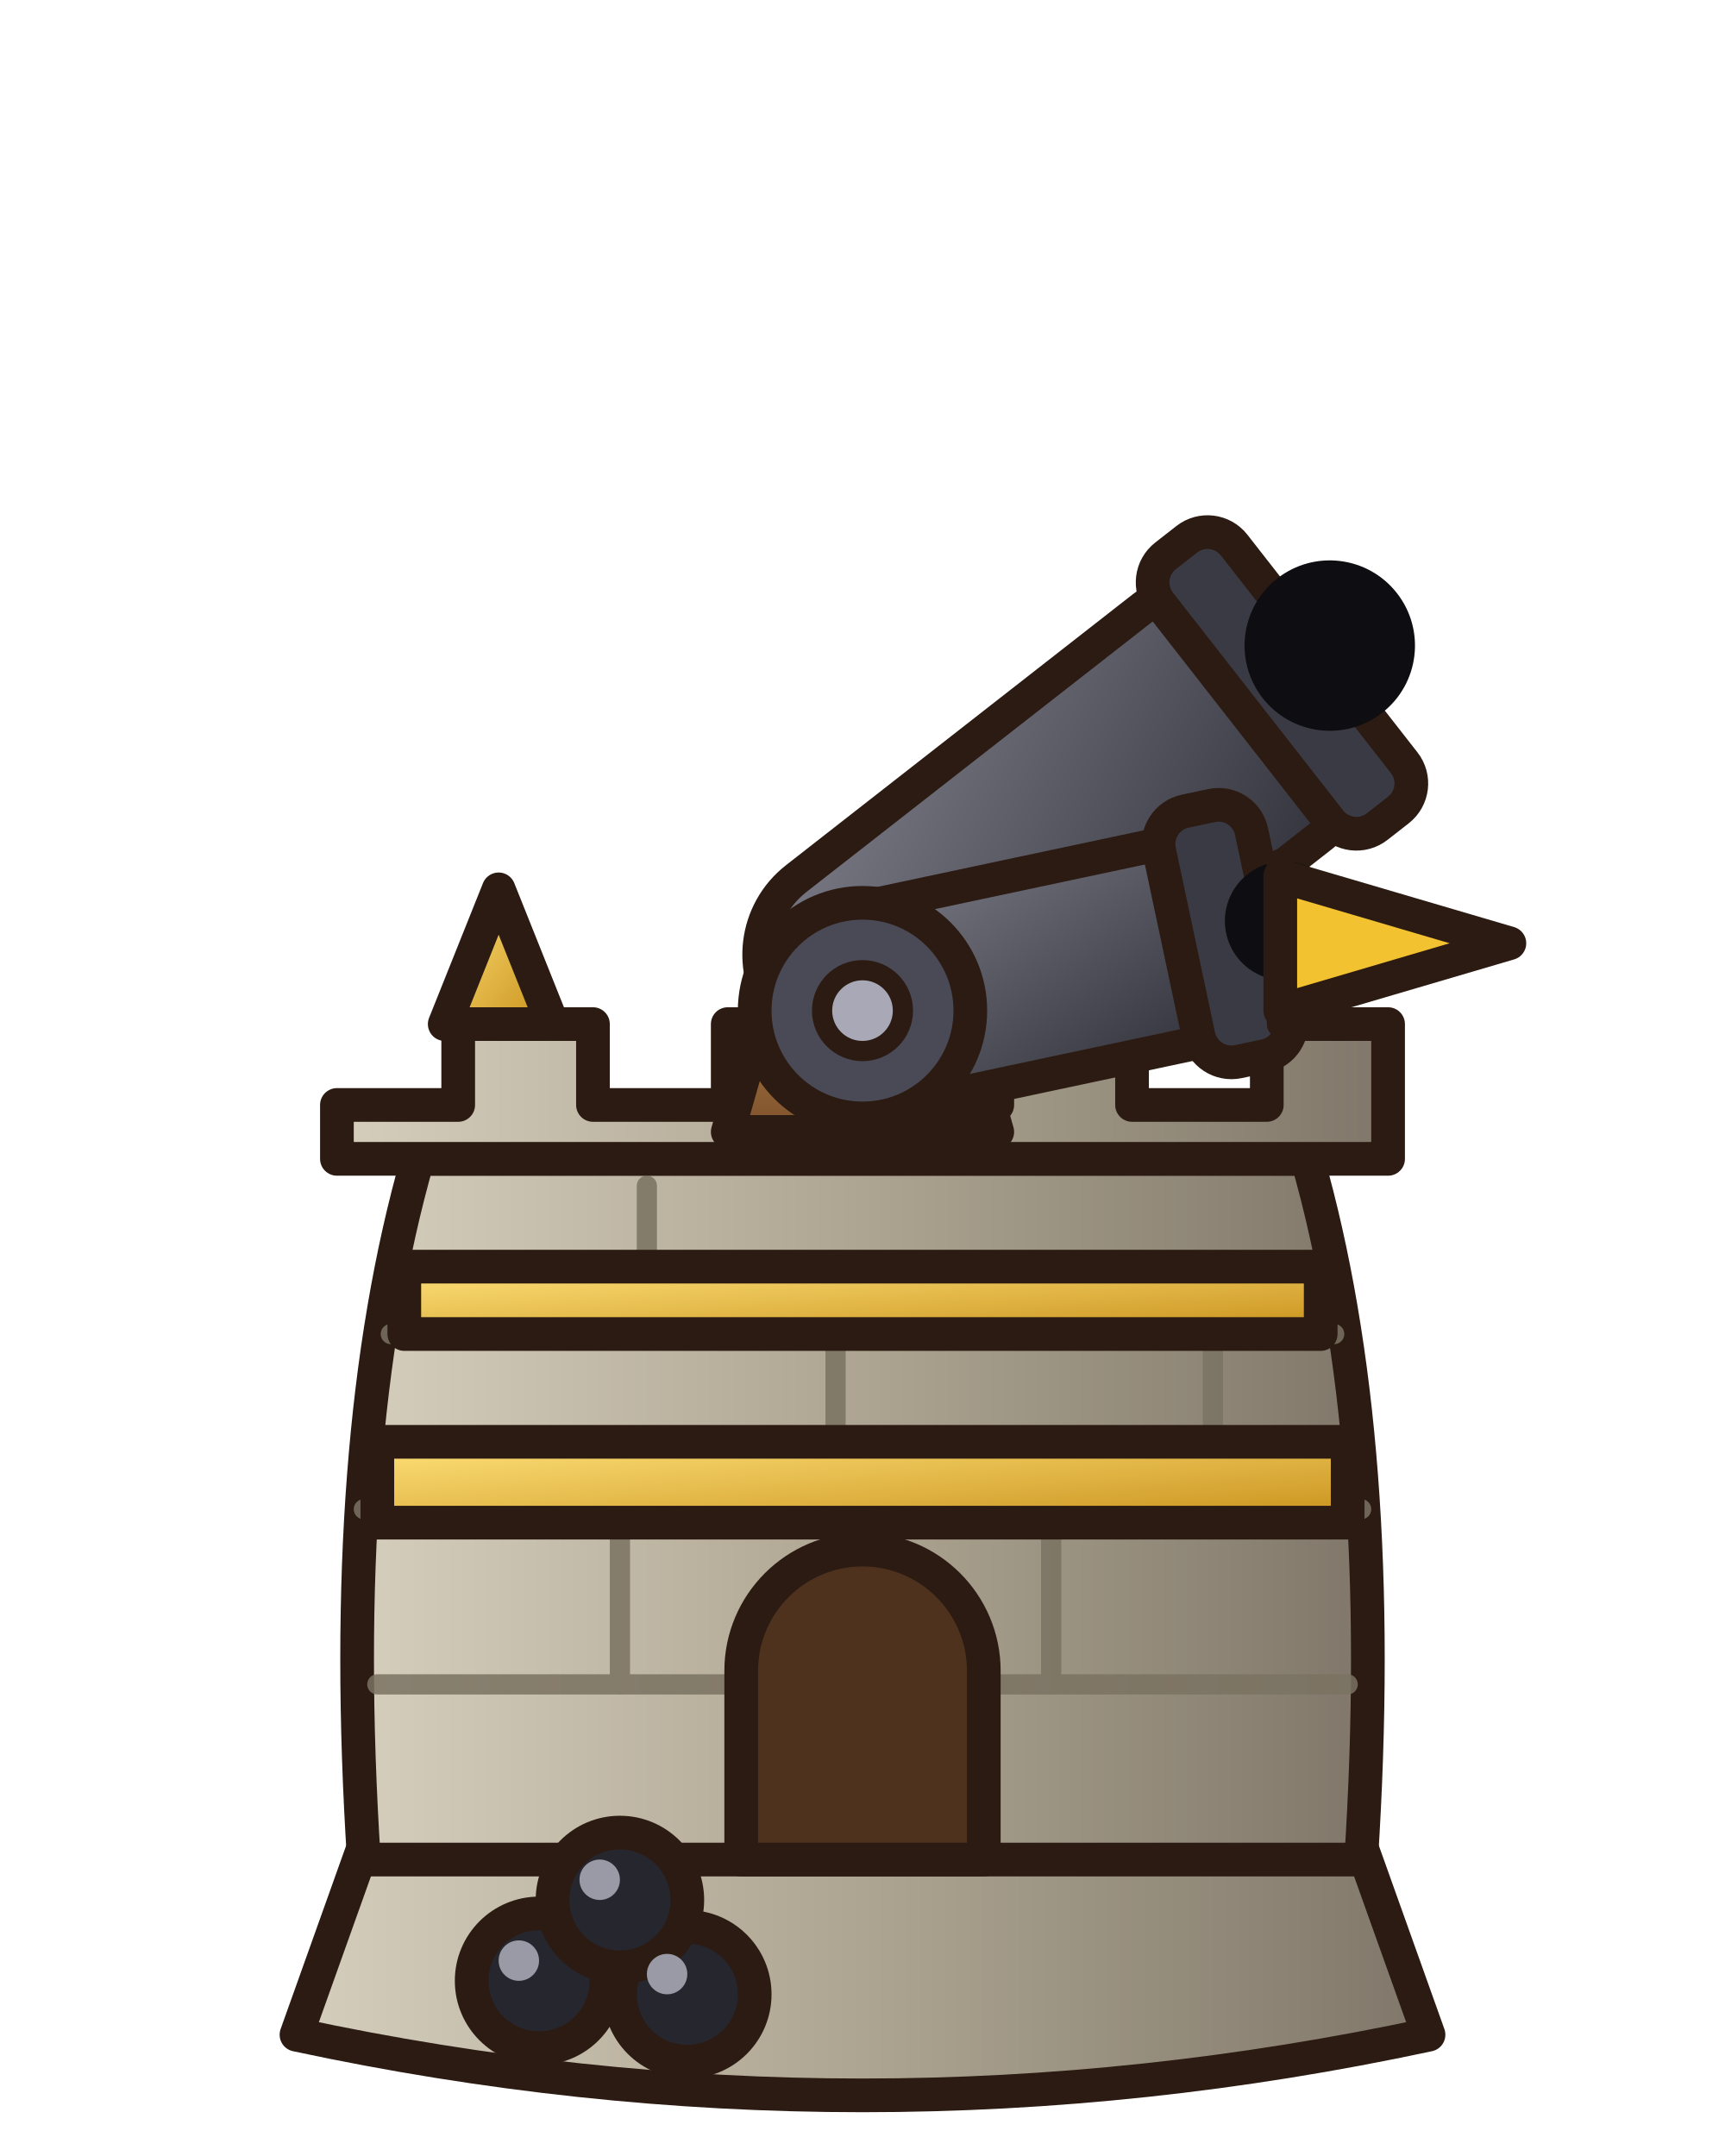
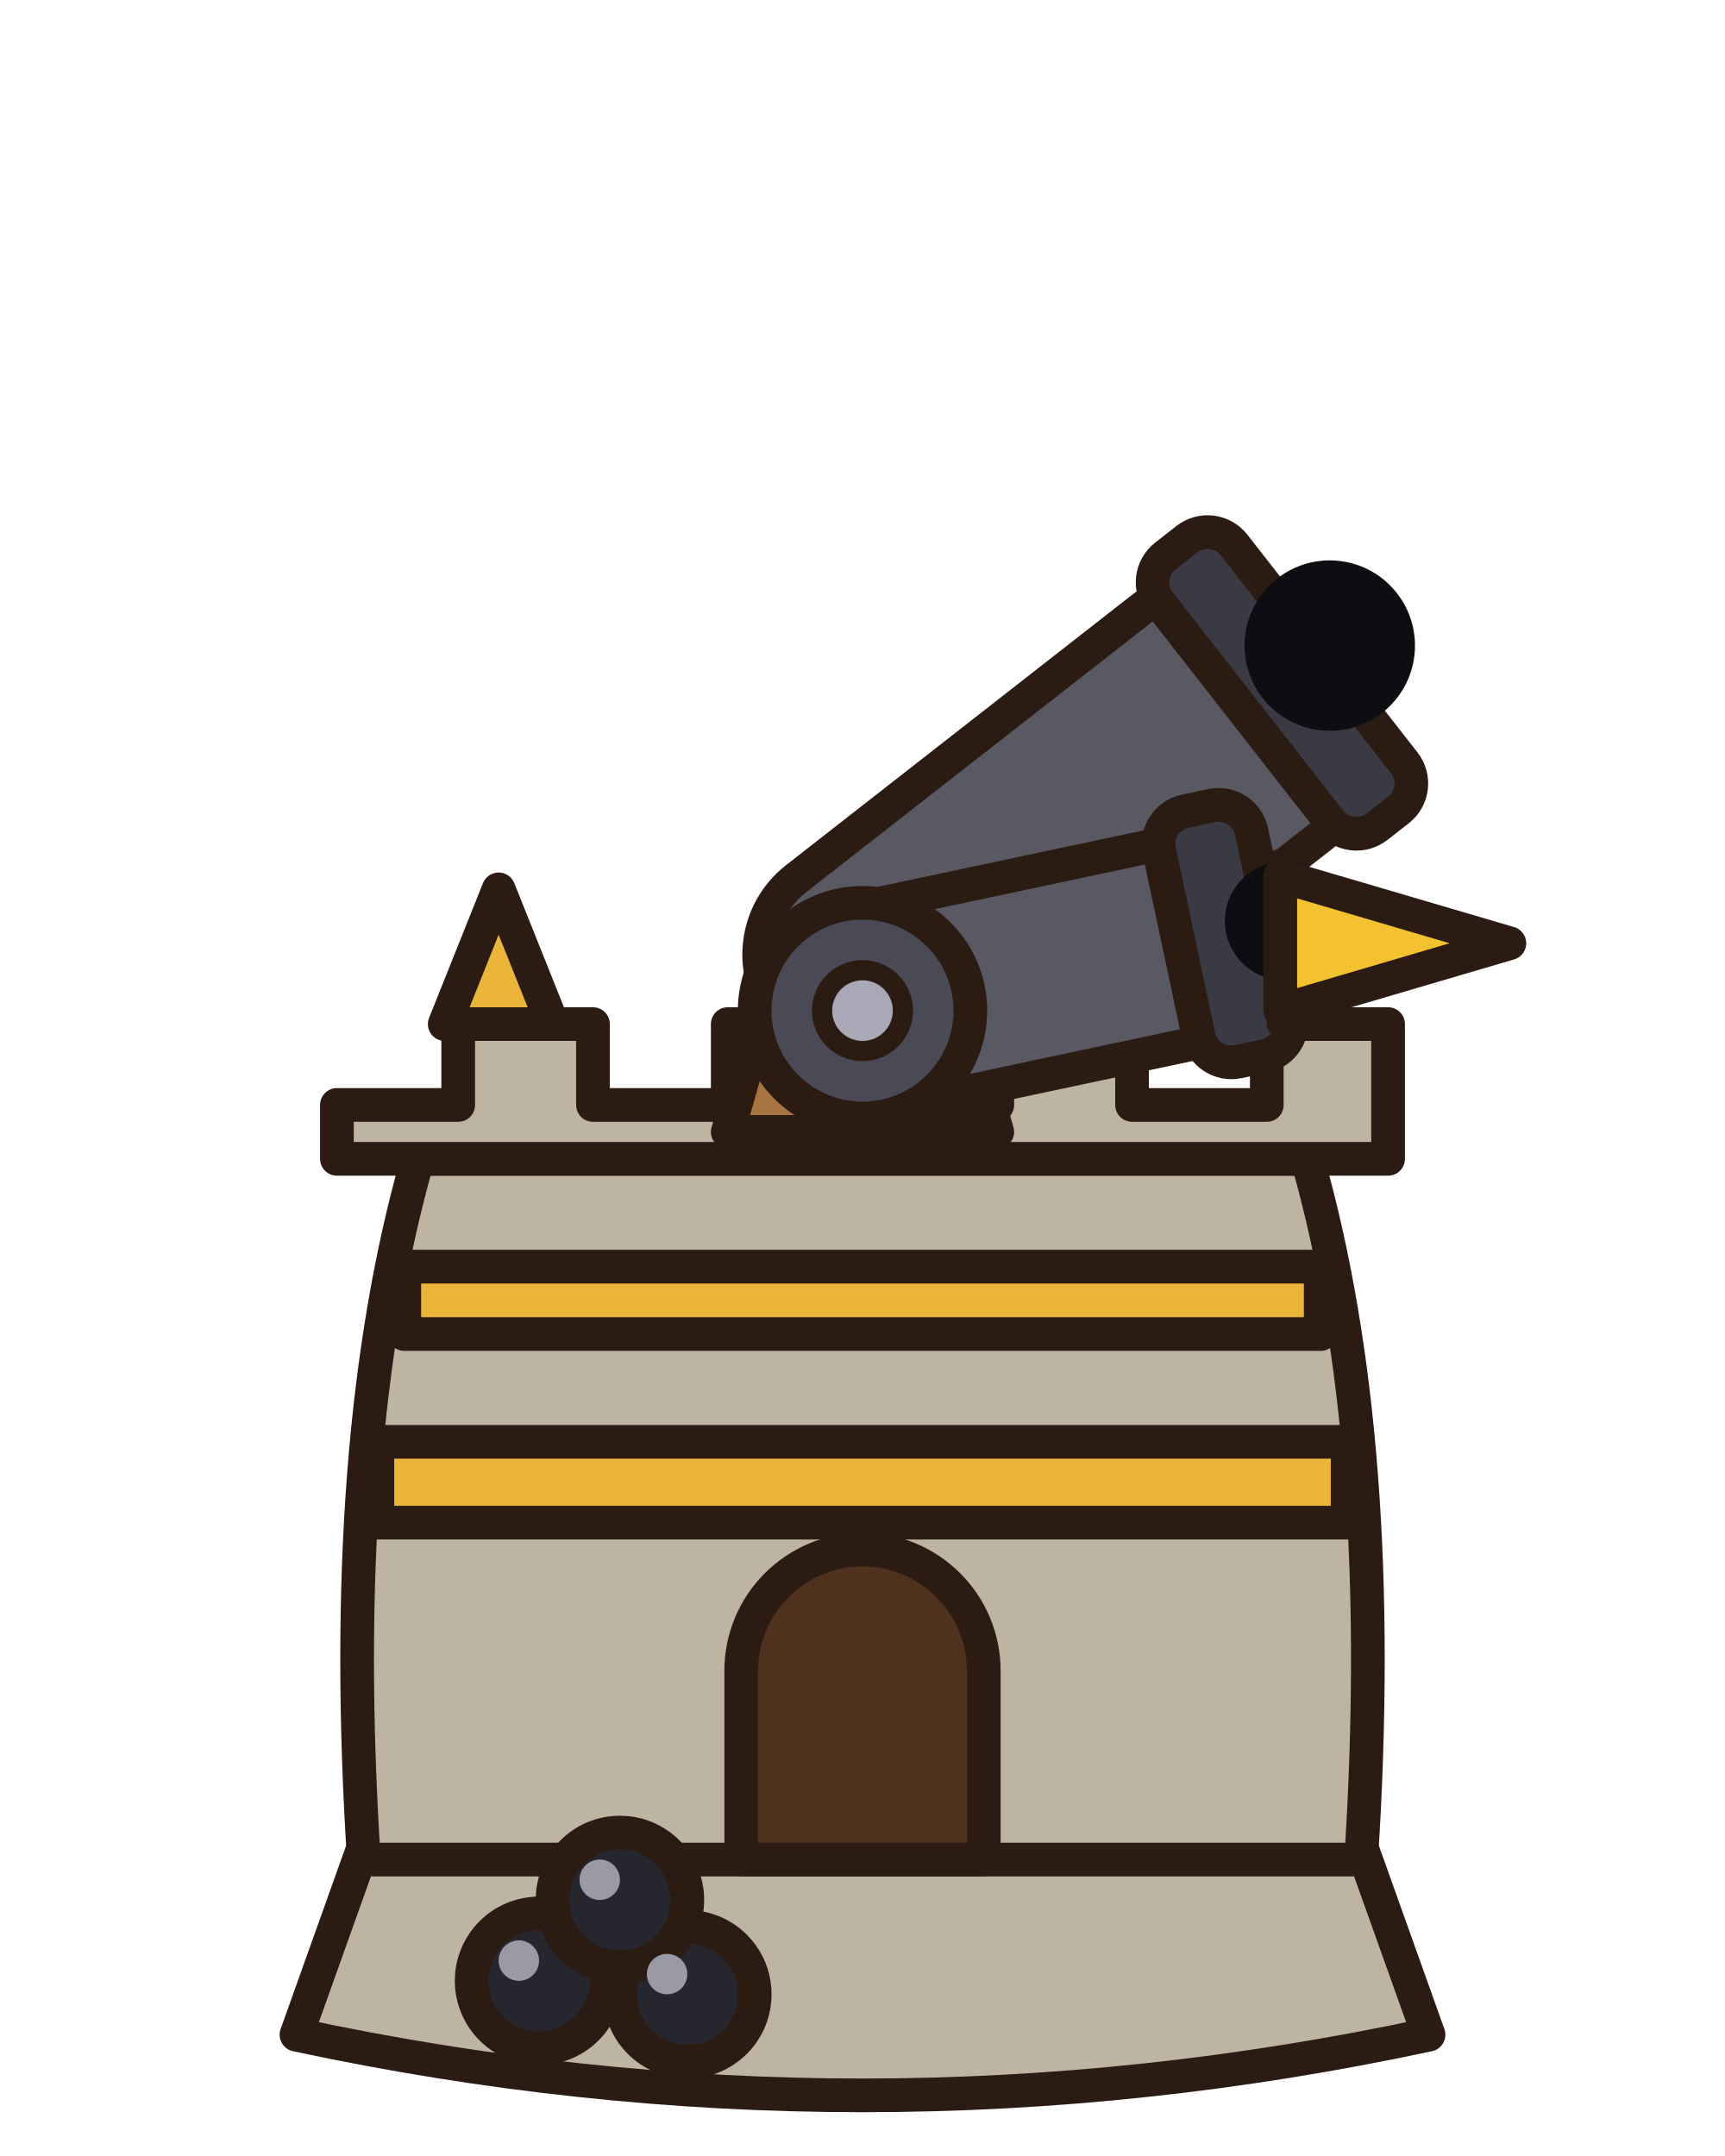
<svg xmlns="http://www.w3.org/2000/svg" viewBox="0 0 256 320" width="256" height="320">
  <defs>
    <linearGradient id="stone" x1="0" y1="0" x2="1" y2="0">
      <stop offset="0.00" stop-color="#d6cebd" />
      <stop offset="0.50" stop-color="#ada591" />
      <stop offset="1.00" stop-color="#80776a" />
    </linearGradient>
    <linearGradient id="stoneB" x1="0" y1="0" x2="1" y2="0">
      <stop offset="0.00" stop-color="#d4dcee" />
      <stop offset="0.50" stop-color="#a3aecb" />
      <stop offset="1.00" stop-color="#6e7a9c" />
    </linearGradient>
    <linearGradient id="stoneD" x1="0" y1="0" x2="1" y2="0">
      <stop offset="0.00" stop-color="#8a8a9a" />
      <stop offset="0.50" stop-color="#5d5c6d" />
      <stop offset="1.00" stop-color="#3c3b49" />
    </linearGradient>
    <linearGradient id="wood" x1="0" y1="0" x2="0" y2="1">
      <stop offset="0.00" stop-color="#c48f52" />
      <stop offset="1.00" stop-color="#7d512b" />
    </linearGradient>
    <linearGradient id="roofG" x1="0" y1="0" x2="1" y2="1">
      <stop offset="0.00" stop-color="#86d25f" />
      <stop offset="1.00" stop-color="#2d7a34" />
    </linearGradient>
    <linearGradient id="roofR" x1="0" y1="0" x2="1" y2="1">
      <stop offset="0.00" stop-color="#ee6a58" />
      <stop offset="1.00" stop-color="#9c2a22" />
    </linearGradient>
    <linearGradient id="roofP" x1="0" y1="0" x2="1" y2="1">
      <stop offset="0.00" stop-color="#a67ae8" />
      <stop offset="1.00" stop-color="#4a2c98" />
    </linearGradient>
    <linearGradient id="steel" x1="0" y1="0" x2="1" y2="1">
      <stop offset="0.00" stop-color="#eef2f6" />
      <stop offset="0.50" stop-color="#b3bcc7" />
      <stop offset="1.00" stop-color="#7a8593" />
    </linearGradient>
    <linearGradient id="gold" x1="0" y1="0" x2="1" y2="1">
      <stop offset="0.00" stop-color="#ffe27a" />
      <stop offset="1.00" stop-color="#c8901a" />
    </linearGradient>
    <linearGradient id="blue" x1="0" y1="0" x2="1" y2="1">
      <stop offset="0.00" stop-color="#5b9be8" />
      <stop offset="1.00" stop-color="#1f4c9a" />
    </linearGradient>
    <linearGradient id="copper" x1="0" y1="0" x2="1" y2="1">
      <stop offset="0.00" stop-color="#f0b27a" />
      <stop offset="1.00" stop-color="#a35f2e" />
    </linearGradient>
    <linearGradient id="ice" x1="0" y1="0" x2="1" y2="1">
      <stop offset="0.00" stop-color="#f2fdff" />
      <stop offset="0.50" stop-color="#8fdcf5" />
      <stop offset="1.00" stop-color="#3d98cf" />
    </linearGradient>
    <linearGradient id="iron" x1="0" y1="0" x2="1" y2="1">
      <stop offset="0.00" stop-color="#7c7c88" />
      <stop offset="1.00" stop-color="#2f2f38" />
    </linearGradient>
    <linearGradient id="lava" x1="0" y1="0" x2="1" y2="1">
      <stop offset="0.00" stop-color="#ffd24a" />
      <stop offset="1.00" stop-color="#ff6a1a" />
    </linearGradient>
    <radialGradient id="goblin" cx="0.4" cy="0.35" r=".8">
      <stop offset="0.00" stop-color="#aee572" />
      <stop offset="1.00" stop-color="#4f9e32" />
    </radialGradient>
    <radialGradient id="orc" cx="0.4" cy="0.35" r=".8">
      <stop offset="0.00" stop-color="#6fae4a" />
      <stop offset="1.00" stop-color="#2f6a22" />
    </radialGradient>
    <radialGradient id="wolf" cx="0.4" cy="0.35" r=".8">
      <stop offset="0.00" stop-color="#b8bec9" />
      <stop offset="1.00" stop-color="#6c7380" />
    </radialGradient>
    <radialGradient id="ogre" cx="0.4" cy="0.35" r=".8">
      <stop offset="0.00" stop-color="#b27a4c" />
      <stop offset="1.00" stop-color="#6a4126" />
    </radialGradient>
    <radialGradient id="rock" cx="0.4" cy="0.35" r=".8">
      <stop offset="0.00" stop-color="#b9b9c2" />
      <stop offset="1.00" stop-color="#6a6a78" />
    </radialGradient>
    <radialGradient id="wisp" cx="0.4" cy="0.35" r=".8">
      <stop offset="0.00" stop-color="#ffffff" />
      <stop offset="0.50" stop-color="#9ae9ff" />
      <stop offset="1.00" stop-color="#2fa6e0" />
    </radialGradient>
    <radialGradient id="drake" cx="0.4" cy="0.35" r=".8">
      <stop offset="0.00" stop-color="#e8604e" />
      <stop offset="1.00" stop-color="#8c1c1c" />
    </radialGradient>
    <radialGradient id="bat" cx="0.4" cy="0.35" r=".8">
      <stop offset="0.00" stop-color="#8f5cc0" />
      <stop offset="1.00" stop-color="#4a2a68" />
    </radialGradient>
    <radialGradient id="ghost" cx="0.4" cy="0.35" r=".8">
      <stop offset="0.00" stop-color="#eaffff" />
      <stop offset="0.50" stop-color="#9bded6" />
      <stop offset="1.00" stop-color="#4fa8a0" />
    </radialGradient>
    <radialGradient id="orb" cx="0.4" cy="0.35" r=".8">
      <stop offset="0.00" stop-color="#ffffff" />
      <stop offset="0.50" stop-color="#d9a8ff" />
      <stop offset="1.00" stop-color="#8a4fe0" />
    </radialGradient>
    <radialGradient id="glowY" cx="0.4" cy="0.35" r=".8">
      <stop offset="0.00" stop-color="#fffbd0" />
      <stop offset="0.50" stop-color="#ffe14a" />
      <stop offset="1.00" stop-color="#ff9d1a" />
    </radialGradient>
    <radialGradient id="glowC" cx="0.4" cy="0.35" r=".8">
      <stop offset="0.00" stop-color="#ffffff" />
      <stop offset="0.50" stop-color="#a8f0ff" />
      <stop offset="1.00" stop-color="#2fb8e8" />
    </radialGradient>
  </defs>
  <g stroke="#2b1b12" stroke-width="5" stroke-linejoin="round" stroke-linecap="round">
-     <path d="M44 302 Q128 320 212 302 L202 274 L54 274 Z" fill="url(#stone)" />
-     <path d="M54 276 Q50 214 62 172 H194 Q206 214 202 276 Z" fill="url(#stone)" />
-     <g stroke="#7a7262" stroke-width="3" fill="none" opacity=".85">
-       <path d="M56 250 H200 M54 224 H202 M58 198 H198" />
-       <path d="M92 250 V224 M156 250 V224 M124 224 V198 M180 224 V198 M96 198 V176" />
-     </g>
-     <rect x="56" y="214" width="144" height="12" fill="url(#gold)" />
-     <rect x="60" y="188" width="136" height="10" fill="url(#gold)" />
+     <path d="M44 302 Q128 320 212 302 L202 274 L54 274 Z" fill="#bdb5a1" />
+     <path d="M54 276 Q50 214 62 172 H194 Q206 214 202 276 Z" fill="#bdb5a1" />
+     <rect x="56" y="214" width="144" height="12" fill="#eab53a" />
+     <rect x="60" y="188" width="136" height="10" fill="#eab53a" />
    <path d="M110 276 V248 a18 18 0 0 1 36 0 V276 Z" fill="#4e321d" />
-     <path d="M50 172 H206 V152 H188 V164 H168 V152 H148 V164 H128 V152 H108 V164 H88 V152 H68 V164 H50 Z" fill="url(#stone)" />
-     <g fill="url(#gold)">
+     <path d="M50 172 H206 V152 H188 V164 H168 V152 H148 V164 H128 V152 H108 V164 H88 V152 H68 V164 H50 Z" fill="#bdb5a1" />
+     <g fill="#eab53a">
      <path d="M66 152 L74 132 L82 152 Z" />
      <path d="M174 152 L182 132 L190 152 Z" />
    </g>
-     <path d="M108 168 L148 168 L140 140 L116 140 Z" fill="url(#wood)" />
+     <path d="M108 168 L148 168 L140 140 L116 140 Z" fill="#a8743f" />
    <g transform="rotate(-38 128 150)">
-       <rect x="118" y="128.5" width="94" height="43" rx="14.333" fill="url(#iron)" />
+       <rect x="118" y="128.5" width="94" height="43" rx="14.333" fill="#595964" />
      <rect x="200" y="124.5" width="14" height="51" rx="5" fill="#3a3a44" />
      <circle cx="216" cy="150" r="12.647" fill="#0e0e12" stroke="none" />
    </g>
    <g transform="rotate(-12 128 150)">
-       <rect x="118" y="135" width="70" height="30" rx="10" fill="url(#iron)" />
+       <rect x="118" y="135" width="70" height="30" rx="10" fill="#595964" />
      <rect x="176" y="131" width="14" height="38" rx="5" fill="#3a3a44" />
      <circle cx="192" cy="150" r="8.824" fill="#0e0e12" stroke="none" />
    </g>
    <circle cx="128" cy="150" r="16" fill="#4a4a56" />
    <circle cx="128" cy="150" r="6" fill="#a8a8b6" stroke-width="3" />
    <g fill="#26262e">
      <circle cx="80" cy="294" r="10" />
      <circle cx="102" cy="296" r="10" />
      <circle cx="92" cy="282" r="10" />
    </g>
    <g fill="#9a9aa6" stroke="none">
      <circle cx="77" cy="291" r="3" />
      <circle cx="99" cy="293" r="3" />
      <circle cx="89" cy="279" r="3" />
    </g>
    <path d="M190 152 V128" stroke-width="4" />
    <path d="M190 130 L224 140 L190 150 Z" fill="#f2c230" />
  </g>
</svg>
